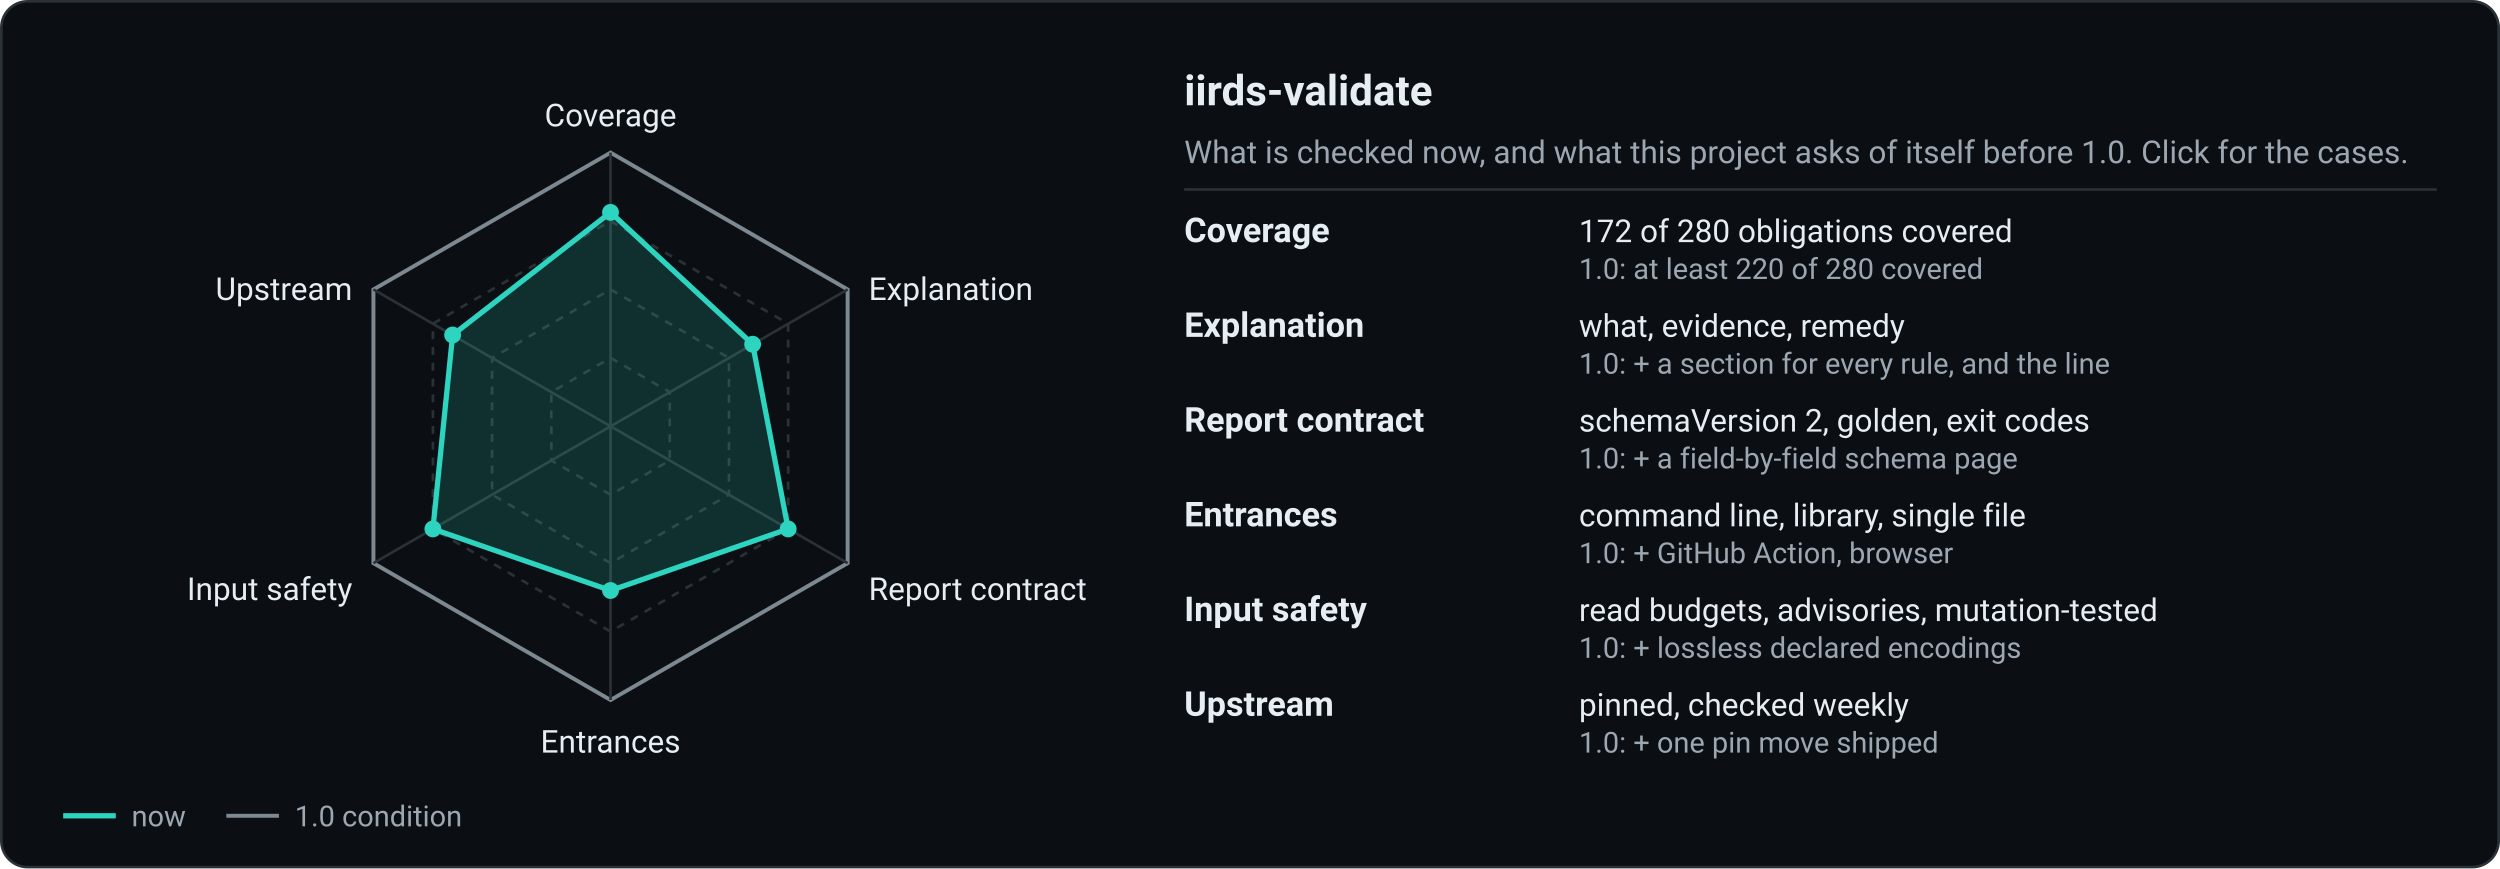
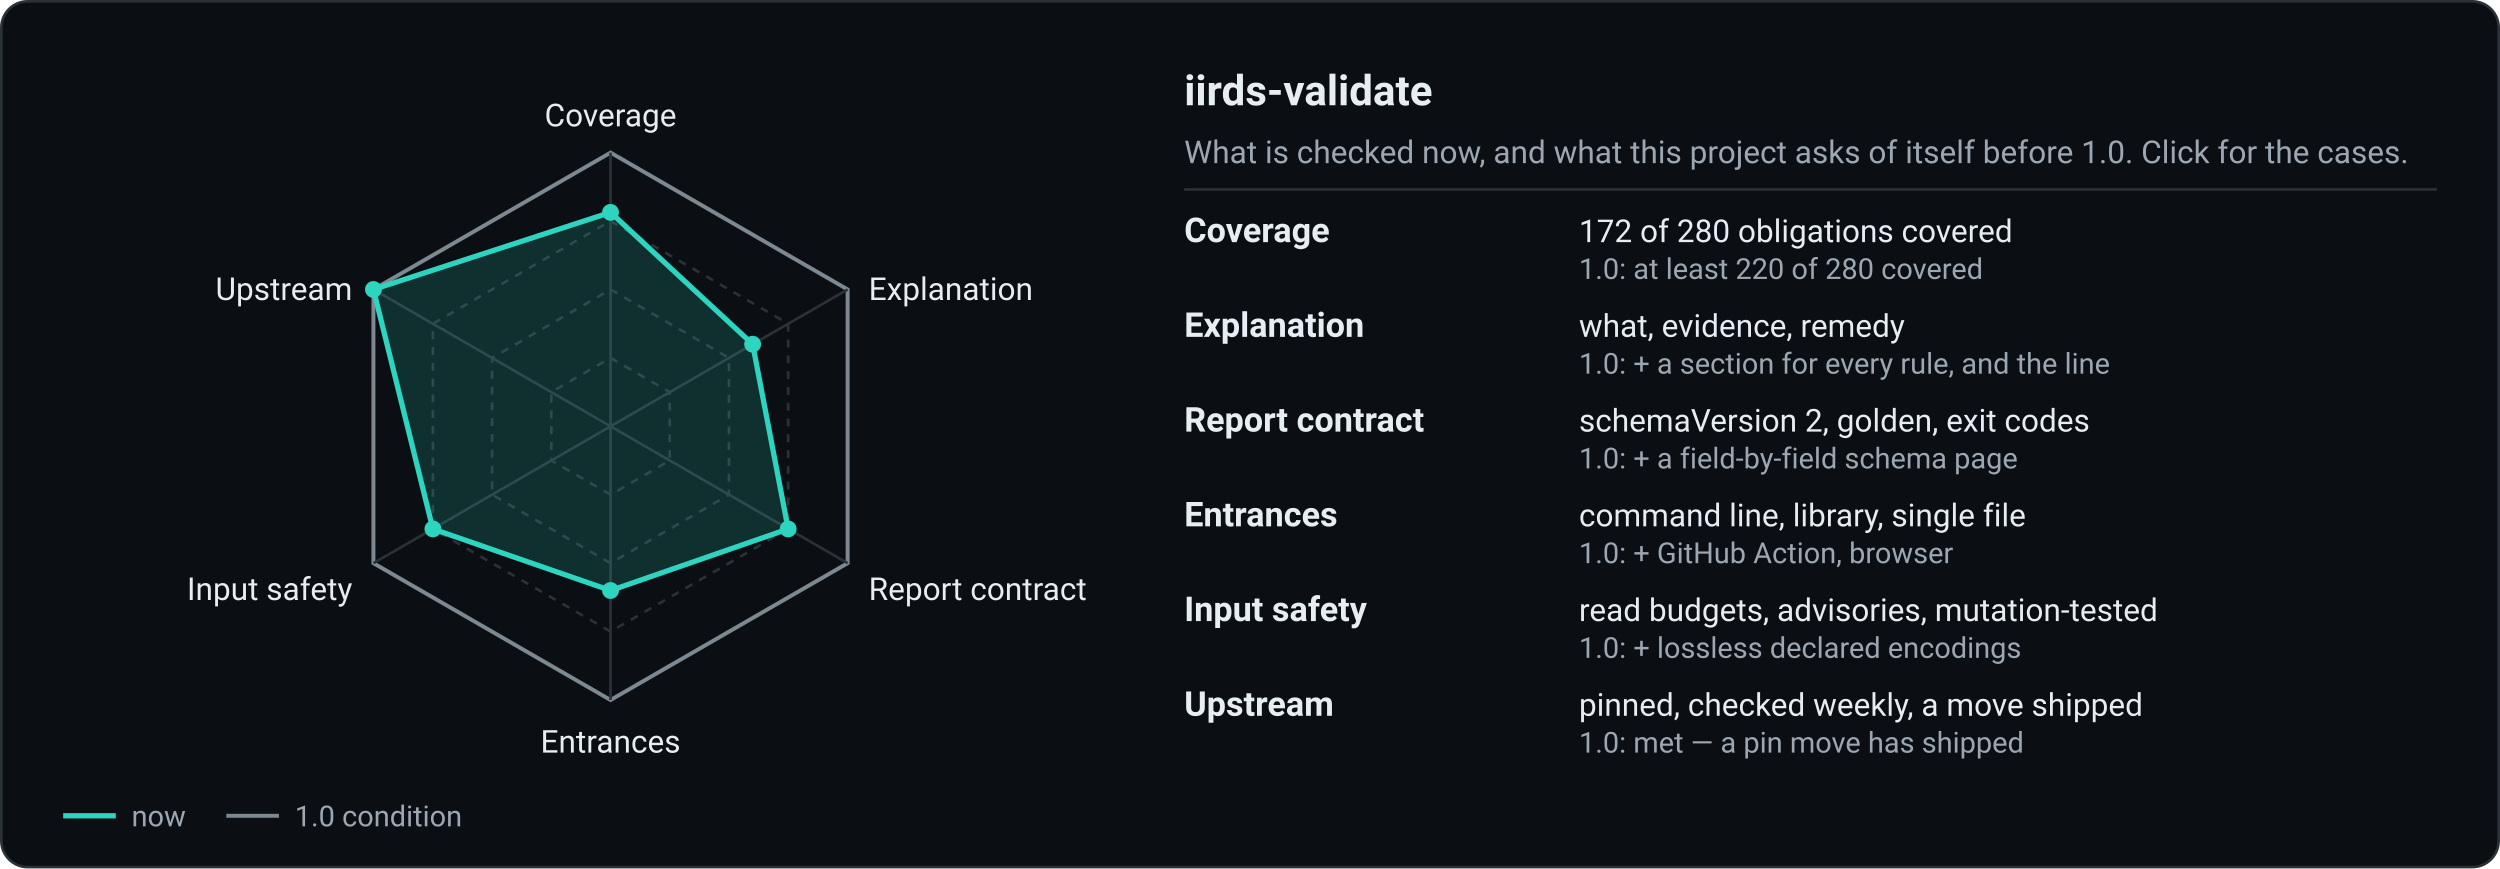
<svg xmlns="http://www.w3.org/2000/svg" width="950" height="330" viewBox="0 0 950 330" role="img" aria-labelledby="t d">
  <rect x="0.5" y="0.5" width="949" height="329" rx="10" fill="#0b0f14" stroke="#2a3238" />
  <polygon points="232.0,136.0 254.5,149.0 254.5,175.0 232.0,188.0 209.5,175.0 209.5,149.0" fill="none" stroke="#2a3238" stroke-width="1" stroke-dasharray="3 3" />
  <polygon points="232.0,110.0 277.0,136.0 277.0,188.0 232.0,214.0 187.0,188.0 187.0,136.0" fill="none" stroke="#2a3238" stroke-width="1" stroke-dasharray="3 3" />
  <polygon points="232.0,84.0 299.5,123.0 299.5,201.0 232.0,240.0 164.5,201.0 164.5,123.0" fill="none" stroke="#2a3238" stroke-width="1" stroke-dasharray="3 3" />
  <polygon points="232.0,58.0 322.1,110.0 322.1,214.0 232.0,266.0 141.9,214.0 141.9,110.0" fill="none" stroke="#7d8891" stroke-width="1.5" />
  <line x1="232" y1="162" x2="232.0" y2="58.0" stroke="#2a3238" stroke-width="1" />
  <line x1="232" y1="162" x2="322.1" y2="110.0" stroke="#2a3238" stroke-width="1" />
  <line x1="232" y1="162" x2="322.1" y2="214.0" stroke="#2a3238" stroke-width="1" />
  <line x1="232" y1="162" x2="232.0" y2="266.0" stroke="#2a3238" stroke-width="1" />
  <line x1="232" y1="162" x2="141.9" y2="214.0" stroke="#2a3238" stroke-width="1" />
  <line x1="232" y1="162" x2="141.9" y2="110.0" stroke="#2a3238" stroke-width="1" />
-   <polygon points="232.0,80.7 286.0,130.8 299.5,201.0 232.0,224.4 164.5,201.0 172.0,127.3" fill="#2dd4bf" fill-opacity="0.16" stroke="#2dd4bf" stroke-width="2" stroke-linejoin="round" />
+   <polygon points="232.0,80.7 286.0,130.8 299.5,201.0 232.0,224.4 164.5,201.0 141.9,110.0" fill="#2dd4bf" fill-opacity="0.16" stroke="#2dd4bf" stroke-width="2" stroke-linejoin="round" />
  <circle cx="232.0" cy="80.7" r="3.2" fill="#2dd4bf" />
  <circle cx="286.0" cy="130.8" r="3.2" fill="#2dd4bf" />
  <circle cx="299.5" cy="201.0" r="3.2" fill="#2dd4bf" />
  <circle cx="232.0" cy="224.4" r="3.2" fill="#2dd4bf" />
  <circle cx="164.5" cy="201.0" r="3.2" fill="#2dd4bf" />
-   <circle cx="172.0" cy="127.3" r="3.2" fill="#2dd4bf" />
+   <circle cx="141.9" cy="110.0" r="3.2" fill="#2dd4bf" />
  <text x="232.0" y="48.0" text-anchor="middle" font-family="-apple-system, 'Segoe UI', Roboto, 'Helvetica Neue', Arial, sans-serif" font-size="12" fill="#e6edf3">Coverage</text>
  <text x="330.1" y="114.0" text-anchor="start" font-family="-apple-system, 'Segoe UI', Roboto, 'Helvetica Neue', Arial, sans-serif" font-size="12" fill="#e6edf3">Explanation</text>
  <text x="330.1" y="228.0" text-anchor="start" font-family="-apple-system, 'Segoe UI', Roboto, 'Helvetica Neue', Arial, sans-serif" font-size="12" fill="#e6edf3">Report contract</text>
  <text x="232.0" y="286.0" text-anchor="middle" font-family="-apple-system, 'Segoe UI', Roboto, 'Helvetica Neue', Arial, sans-serif" font-size="12" fill="#e6edf3">Entrances</text>
  <text x="133.9" y="228.0" text-anchor="end" font-family="-apple-system, 'Segoe UI', Roboto, 'Helvetica Neue', Arial, sans-serif" font-size="12" fill="#e6edf3">Input safety</text>
  <text x="133.9" y="114.0" text-anchor="end" font-family="-apple-system, 'Segoe UI', Roboto, 'Helvetica Neue', Arial, sans-serif" font-size="12" fill="#e6edf3">Upstream</text>
  <line x1="24" y1="310" x2="44" y2="310" stroke="#2dd4bf" stroke-width="2" />
  <text x="50" y="314" font-family="-apple-system, 'Segoe UI', Roboto, 'Helvetica Neue', Arial, sans-serif" font-size="11" fill="#9da7b1">now</text>
  <line x1="86" y1="310" x2="106" y2="310" stroke="#7d8891" stroke-width="1.5" />
  <text x="112" y="314" font-family="-apple-system, 'Segoe UI', Roboto, 'Helvetica Neue', Arial, sans-serif" font-size="11" fill="#9da7b1">1.0 condition</text>
  <text x="450" y="40" font-family="-apple-system, 'Segoe UI', Roboto, 'Helvetica Neue', Arial, sans-serif" font-size="16" font-weight="600" fill="#e6edf3">iirds-validate</text>
  <text x="450" y="62" font-family="-apple-system, 'Segoe UI', Roboto, 'Helvetica Neue', Arial, sans-serif" font-size="12" fill="#9da7b1">What is checked now, and what this project asks of itself before 1.0. Click for the cases.</text>
  <line x1="450" y1="72" x2="926" y2="72" stroke="#2a3238" />
  <text x="450" y="92" font-family="-apple-system, 'Segoe UI', Roboto, 'Helvetica Neue', Arial, sans-serif" font-size="13" font-weight="600" fill="#e6edf3">Coverage</text>
  <text x="600" y="92" font-family="-apple-system, 'Segoe UI', Roboto, 'Helvetica Neue', Arial, sans-serif" font-size="12" fill="#e6edf3">172 of 280 obligations covered</text>
  <text x="600" y="106" font-family="-apple-system, 'Segoe UI', Roboto, 'Helvetica Neue', Arial, sans-serif" font-size="11" fill="#9da7b1">1.0: at least 220 of 280 covered</text>
  <text x="450" y="128" font-family="-apple-system, 'Segoe UI', Roboto, 'Helvetica Neue', Arial, sans-serif" font-size="13" font-weight="600" fill="#e6edf3">Explanation</text>
  <text x="600" y="128" font-family="-apple-system, 'Segoe UI', Roboto, 'Helvetica Neue', Arial, sans-serif" font-size="12" fill="#e6edf3">what, evidence, remedy</text>
  <text x="600" y="142" font-family="-apple-system, 'Segoe UI', Roboto, 'Helvetica Neue', Arial, sans-serif" font-size="11" fill="#9da7b1">1.0: + a section for every rule, and the line</text>
  <text x="450" y="164" font-family="-apple-system, 'Segoe UI', Roboto, 'Helvetica Neue', Arial, sans-serif" font-size="13" font-weight="600" fill="#e6edf3">Report contract</text>
  <text x="600" y="164" font-family="-apple-system, 'Segoe UI', Roboto, 'Helvetica Neue', Arial, sans-serif" font-size="12" fill="#e6edf3">schemaVersion 2, golden, exit codes</text>
  <text x="600" y="178" font-family="-apple-system, 'Segoe UI', Roboto, 'Helvetica Neue', Arial, sans-serif" font-size="11" fill="#9da7b1">1.0: + a field-by-field schema page</text>
  <text x="450" y="200" font-family="-apple-system, 'Segoe UI', Roboto, 'Helvetica Neue', Arial, sans-serif" font-size="13" font-weight="600" fill="#e6edf3">Entrances</text>
  <text x="600" y="200" font-family="-apple-system, 'Segoe UI', Roboto, 'Helvetica Neue', Arial, sans-serif" font-size="12" fill="#e6edf3">command line, library, single file</text>
  <text x="600" y="214" font-family="-apple-system, 'Segoe UI', Roboto, 'Helvetica Neue', Arial, sans-serif" font-size="11" fill="#9da7b1">1.0: + GitHub Action, browser</text>
  <text x="450" y="236" font-family="-apple-system, 'Segoe UI', Roboto, 'Helvetica Neue', Arial, sans-serif" font-size="13" font-weight="600" fill="#e6edf3">Input safety</text>
  <text x="600" y="236" font-family="-apple-system, 'Segoe UI', Roboto, 'Helvetica Neue', Arial, sans-serif" font-size="12" fill="#e6edf3">read budgets, advisories, mutation-tested</text>
  <text x="600" y="250" font-family="-apple-system, 'Segoe UI', Roboto, 'Helvetica Neue', Arial, sans-serif" font-size="11" fill="#9da7b1">1.0: + lossless declared encodings</text>
  <text x="450" y="272" font-family="-apple-system, 'Segoe UI', Roboto, 'Helvetica Neue', Arial, sans-serif" font-size="13" font-weight="600" fill="#e6edf3">Upstream</text>
-   <text x="600" y="272" font-family="-apple-system, 'Segoe UI', Roboto, 'Helvetica Neue', Arial, sans-serif" font-size="12" fill="#e6edf3">pinned, checked weekly</text>
-   <text x="600" y="286" font-family="-apple-system, 'Segoe UI', Roboto, 'Helvetica Neue', Arial, sans-serif" font-size="11" fill="#9da7b1">1.0: + one pin move shipped</text>
+   <text x="600" y="272" font-family="-apple-system, 'Segoe UI', Roboto, 'Helvetica Neue', Arial, sans-serif" font-size="12" fill="#e6edf3">pinned, checked weekly, a move shipped</text>
+   <text x="600" y="286" font-family="-apple-system, 'Segoe UI', Roboto, 'Helvetica Neue', Arial, sans-serif" font-size="11" fill="#9da7b1">1.0: met — a pin move has shipped</text>
</svg>
